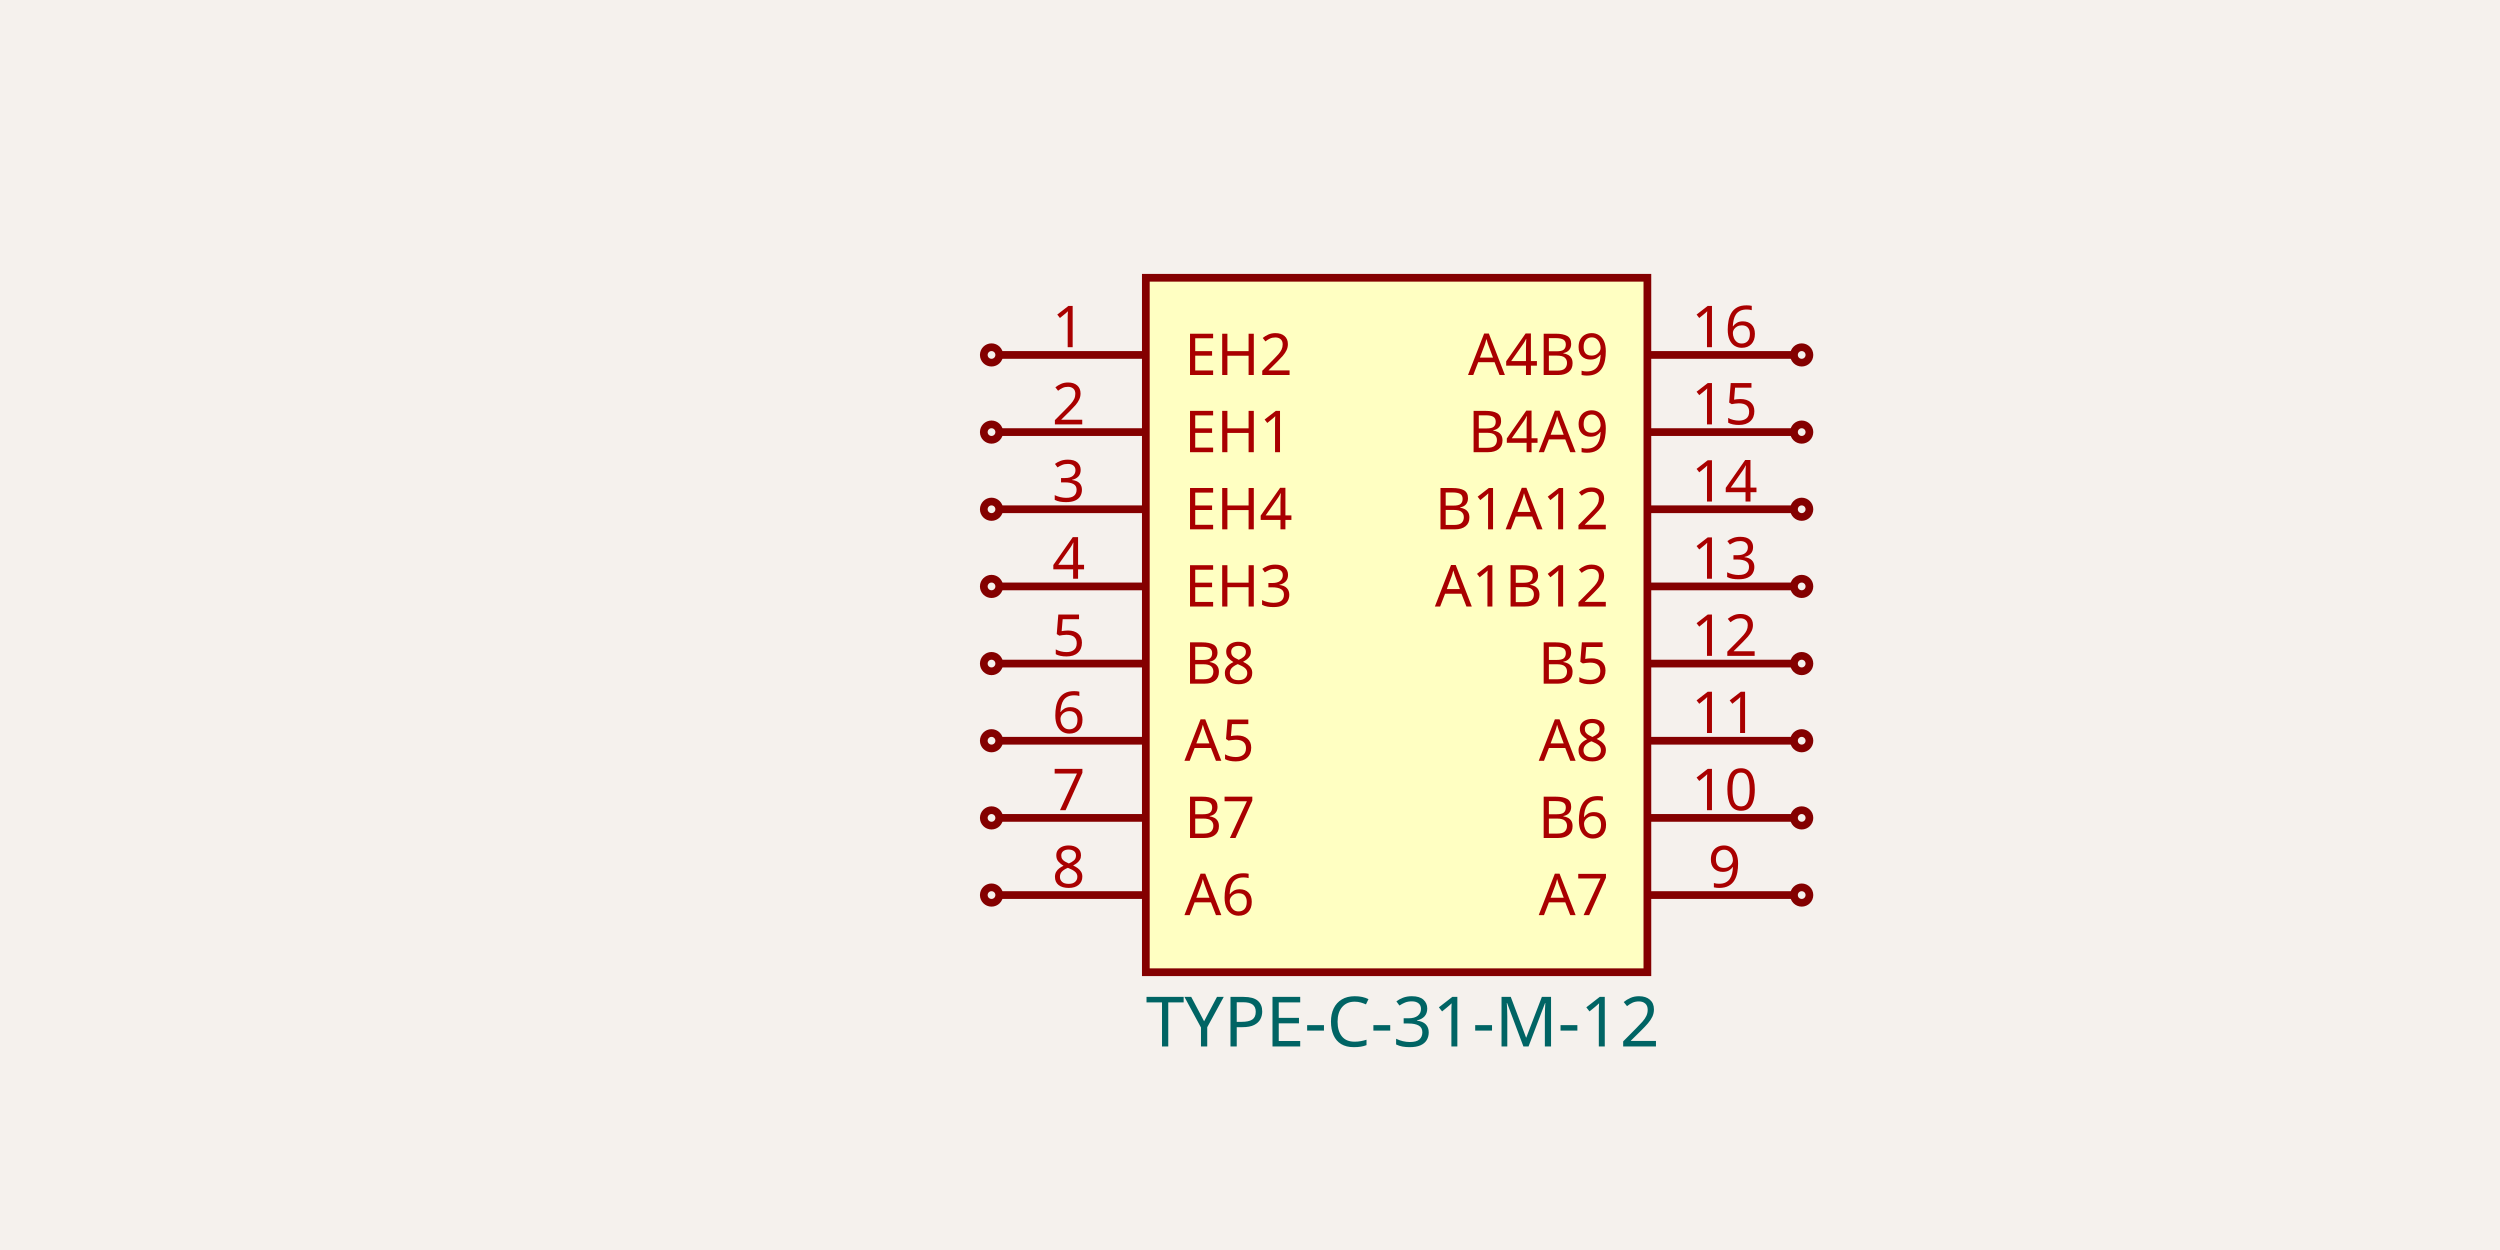
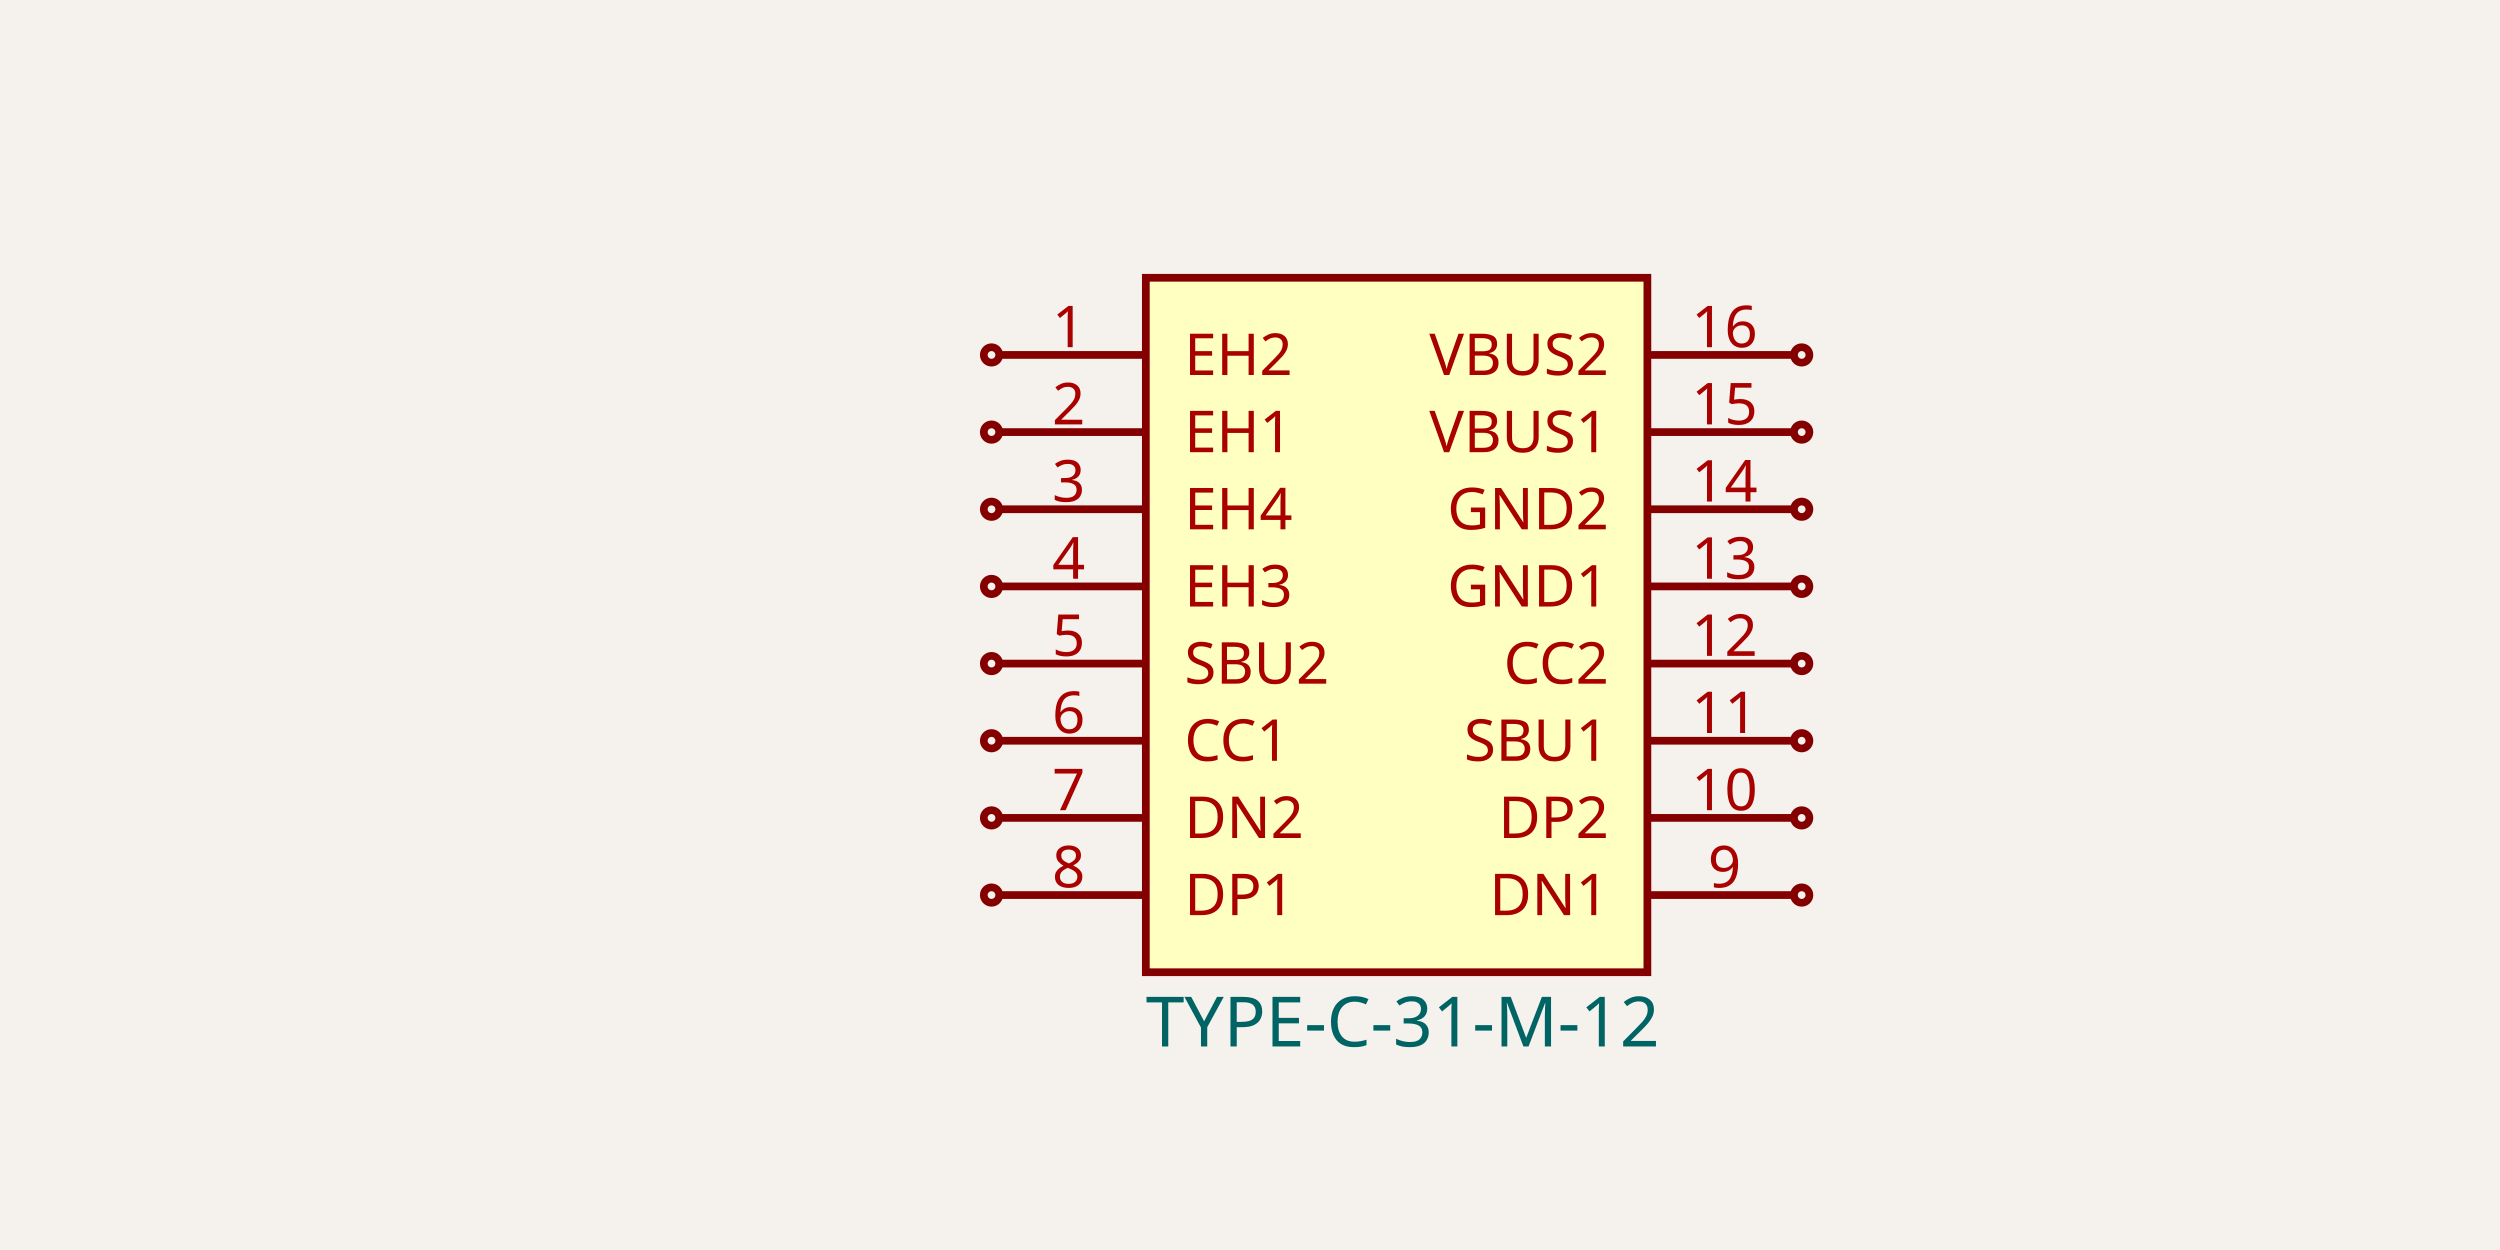
- <svg xmlns="http://www.w3.org/2000/svg" class="tscircuit-schematic" width="1200" height="600" style="background-color: rgb(245, 241, 237)" data-real-to-screen-transform="matrix(185.1851851852,0,0,-185.1851851852,670.3703703704,300)" data-software-used-string="@tscircuit/core@0.0.1393">
+ <svg xmlns="http://www.w3.org/2000/svg" class="tscircuit-schematic" width="1200" height="600" style="background-color: rgb(245, 241, 237)" data-real-to-screen-transform="matrix(185.1851851852,0,0,-185.1851851852,670.3703703704,300)" data-software-used-string="@tscircuit/core@0.0.1766">
  <style>
              .boundary { fill: rgb(245, 241, 237); }
              .schematic-boundary { fill: none; stroke: #fff; }
              .component { fill: none; stroke: rgb(132, 0, 0); }
              .chip { fill: rgb(255, 255, 194); stroke: rgb(132, 0, 0); }
              .component-pin { fill: none; stroke: rgb(132, 0, 0); }
              .text { font-family: sans-serif; fill: rgb(0, 150, 0); }
              .pin-number { fill: rgb(169, 0, 0); }
              .port-label { fill: rgb(0, 100, 100); }
              .component-name { fill: rgb(0, 100, 100); }
              
            </style>
  <rect class="boundary" x="0" y="0" width="1200" height="600" />
  <g class="sch-component" data-circuit-json-type="schematic_component" data-schematic-component-id="schematic_component_0">
    <rect class="component chip sch-component-body" x="550" y="133.333" width="240.741" height="333.333" stroke-width="3.704px" fill="rgb(255, 255, 194)" stroke="rgb(132, 0, 0)" />
    <rect class="component-overlay sch-component-overlay" x="550" y="133.333" width="240.741" height="333.333" fill="transparent" />
    <text class="sch-text" x="550" y="490.741" fill="#006464" text-anchor="start" dominant-baseline="middle" font-family="sans-serif" font-size="33.333px" transform="rotate(0, 550, 490.7407)">TYPE-C-31-M-12</text>
    <text class="sch-text" x="550" y="109.259" fill="#006464" text-anchor="start" dominant-baseline="middle" font-family="sans-serif" font-size="33.333px" transform="rotate(0, 550, 109.2593)" />
    <line class="component-pin sch-component-pin sch-port-line" x1="550" y1="170.37" x2="479.63" y2="170.37" stroke-width="3.704px" />
    <g class="sch-port" data-schematic-port-id="source_port_0">
      <circle class="component-pin sch-component-pin sch-port-terminal" cx="475.926" cy="170.37" r="3.704" stroke-width="3.704px" />
      <rect x="472.222" y="166.667" width="7.407" height="7.407" opacity="0" />
    </g>
    <text class="pin-number sch-pin-number" x="512.963" y="166.667" style="font-family: sans-serif;" fill="rgb(169, 0, 0)" text-anchor="middle" dominant-baseline="auto" font-size="27.778px" transform="">1</text>
    <text class="pin-number sch-pin-label" x="568.519" y="170.37" style="font-family: sans-serif;" fill="rgb(169, 0, 0)" text-anchor="start" dominant-baseline="middle" font-size="27.778px" transform="">EH2</text>
    <line class="component-pin sch-component-pin sch-port-line" x1="550" y1="207.407" x2="479.63" y2="207.407" stroke-width="3.704px" />
    <g class="sch-port" data-schematic-port-id="source_port_1">
      <circle class="component-pin sch-component-pin sch-port-terminal" cx="475.926" cy="207.407" r="3.704" stroke-width="3.704px" />
      <rect x="472.222" y="203.704" width="7.407" height="7.407" opacity="0" />
    </g>
    <text class="pin-number sch-pin-number" x="512.963" y="203.704" style="font-family: sans-serif;" fill="rgb(169, 0, 0)" text-anchor="middle" dominant-baseline="auto" font-size="27.778px" transform="">2</text>
    <text class="pin-number sch-pin-label" x="568.519" y="207.407" style="font-family: sans-serif;" fill="rgb(169, 0, 0)" text-anchor="start" dominant-baseline="middle" font-size="27.778px" transform="">EH1</text>
    <line class="component-pin sch-component-pin sch-port-line" x1="550" y1="244.444" x2="479.63" y2="244.444" stroke-width="3.704px" />
    <g class="sch-port" data-schematic-port-id="source_port_2">
      <circle class="component-pin sch-component-pin sch-port-terminal" cx="475.926" cy="244.444" r="3.704" stroke-width="3.704px" />
      <rect x="472.222" y="240.741" width="7.407" height="7.407" opacity="0" />
    </g>
    <text class="pin-number sch-pin-number" x="512.963" y="240.741" style="font-family: sans-serif;" fill="rgb(169, 0, 0)" text-anchor="middle" dominant-baseline="auto" font-size="27.778px" transform="">3</text>
    <text class="pin-number sch-pin-label" x="568.519" y="244.444" style="font-family: sans-serif;" fill="rgb(169, 0, 0)" text-anchor="start" dominant-baseline="middle" font-size="27.778px" transform="">EH4</text>
    <line class="component-pin sch-component-pin sch-port-line" x1="550" y1="281.481" x2="479.63" y2="281.481" stroke-width="3.704px" />
    <g class="sch-port" data-schematic-port-id="source_port_3">
      <circle class="component-pin sch-component-pin sch-port-terminal" cx="475.926" cy="281.481" r="3.704" stroke-width="3.704px" />
      <rect x="472.222" y="277.778" width="7.407" height="7.407" opacity="0" />
    </g>
    <text class="pin-number sch-pin-number" x="512.963" y="277.778" style="font-family: sans-serif;" fill="rgb(169, 0, 0)" text-anchor="middle" dominant-baseline="auto" font-size="27.778px" transform="">4</text>
    <text class="pin-number sch-pin-label" x="568.519" y="281.481" style="font-family: sans-serif;" fill="rgb(169, 0, 0)" text-anchor="start" dominant-baseline="middle" font-size="27.778px" transform="">EH3</text>
    <line class="component-pin sch-component-pin sch-port-line" x1="550" y1="318.519" x2="479.63" y2="318.519" stroke-width="3.704px" />
    <g class="sch-port" data-schematic-port-id="source_port_4">
      <circle class="component-pin sch-component-pin sch-port-terminal" cx="475.926" cy="318.519" r="3.704" stroke-width="3.704px" />
      <rect x="472.222" y="314.815" width="7.407" height="7.407" opacity="0" />
    </g>
    <text class="pin-number sch-pin-number" x="512.963" y="314.815" style="font-family: sans-serif;" fill="rgb(169, 0, 0)" text-anchor="middle" dominant-baseline="auto" font-size="27.778px" transform="">5</text>
-     <text class="pin-number sch-pin-label" x="568.519" y="318.519" style="font-family: sans-serif;" fill="rgb(169, 0, 0)" text-anchor="start" dominant-baseline="middle" font-size="27.778px" transform="">B8</text>
+     <text class="pin-number sch-pin-label" x="568.519" y="318.519" style="font-family: sans-serif;" fill="rgb(169, 0, 0)" text-anchor="start" dominant-baseline="middle" font-size="27.778px" transform="">SBU2</text>
    <line class="component-pin sch-component-pin sch-port-line" x1="550" y1="355.556" x2="479.63" y2="355.556" stroke-width="3.704px" />
    <g class="sch-port" data-schematic-port-id="source_port_5">
      <circle class="component-pin sch-component-pin sch-port-terminal" cx="475.926" cy="355.556" r="3.704" stroke-width="3.704px" />
      <rect x="472.222" y="351.852" width="7.407" height="7.407" opacity="0" />
    </g>
    <text class="pin-number sch-pin-number" x="512.963" y="351.852" style="font-family: sans-serif;" fill="rgb(169, 0, 0)" text-anchor="middle" dominant-baseline="auto" font-size="27.778px" transform="">6</text>
-     <text class="pin-number sch-pin-label" x="568.519" y="355.556" style="font-family: sans-serif;" fill="rgb(169, 0, 0)" text-anchor="start" dominant-baseline="middle" font-size="27.778px" transform="">A5</text>
+     <text class="pin-number sch-pin-label" x="568.519" y="355.556" style="font-family: sans-serif;" fill="rgb(169, 0, 0)" text-anchor="start" dominant-baseline="middle" font-size="27.778px" transform="">CC1</text>
    <line class="component-pin sch-component-pin sch-port-line" x1="550" y1="392.593" x2="479.63" y2="392.593" stroke-width="3.704px" />
    <g class="sch-port" data-schematic-port-id="source_port_6">
      <circle class="component-pin sch-component-pin sch-port-terminal" cx="475.926" cy="392.593" r="3.704" stroke-width="3.704px" />
      <rect x="472.222" y="388.889" width="7.407" height="7.407" opacity="0" />
    </g>
    <text class="pin-number sch-pin-number" x="512.963" y="388.889" style="font-family: sans-serif;" fill="rgb(169, 0, 0)" text-anchor="middle" dominant-baseline="auto" font-size="27.778px" transform="">7</text>
-     <text class="pin-number sch-pin-label" x="568.519" y="392.593" style="font-family: sans-serif;" fill="rgb(169, 0, 0)" text-anchor="start" dominant-baseline="middle" font-size="27.778px" transform="">B7</text>
+     <text class="pin-number sch-pin-label" x="568.519" y="392.593" style="font-family: sans-serif;" fill="rgb(169, 0, 0)" text-anchor="start" dominant-baseline="middle" font-size="27.778px" transform="">DN2</text>
    <line class="component-pin sch-component-pin sch-port-line" x1="550" y1="429.63" x2="479.63" y2="429.63" stroke-width="3.704px" />
    <g class="sch-port" data-schematic-port-id="source_port_7">
      <circle class="component-pin sch-component-pin sch-port-terminal" cx="475.926" cy="429.63" r="3.704" stroke-width="3.704px" />
      <rect x="472.222" y="425.926" width="7.407" height="7.407" opacity="0" />
    </g>
    <text class="pin-number sch-pin-number" x="512.963" y="425.926" style="font-family: sans-serif;" fill="rgb(169, 0, 0)" text-anchor="middle" dominant-baseline="auto" font-size="27.778px" transform="">8</text>
-     <text class="pin-number sch-pin-label" x="568.519" y="429.63" style="font-family: sans-serif;" fill="rgb(169, 0, 0)" text-anchor="start" dominant-baseline="middle" font-size="27.778px" transform="">A6</text>
+     <text class="pin-number sch-pin-label" x="568.519" y="429.63" style="font-family: sans-serif;" fill="rgb(169, 0, 0)" text-anchor="start" dominant-baseline="middle" font-size="27.778px" transform="">DP1</text>
    <line class="component-pin sch-component-pin sch-port-line" x1="790.741" y1="429.63" x2="861.111" y2="429.63" stroke-width="3.704px" />
    <g class="sch-port" data-schematic-port-id="source_port_8">
      <circle class="component-pin sch-component-pin sch-port-terminal" cx="864.815" cy="429.63" r="3.704" stroke-width="3.704px" />
      <rect x="861.111" y="425.926" width="7.407" height="7.407" opacity="0" />
    </g>
    <text class="pin-number sch-pin-number" x="827.778" y="425.926" style="font-family: sans-serif;" fill="rgb(169, 0, 0)" text-anchor="middle" dominant-baseline="auto" font-size="27.778px" transform="">9</text>
-     <text class="pin-number sch-pin-label" x="772.222" y="429.63" style="font-family: sans-serif;" fill="rgb(169, 0, 0)" text-anchor="end" dominant-baseline="middle" font-size="27.778px" transform="">A7</text>
+     <text class="pin-number sch-pin-label" x="772.222" y="429.63" style="font-family: sans-serif;" fill="rgb(169, 0, 0)" text-anchor="end" dominant-baseline="middle" font-size="27.778px" transform="">DN1</text>
    <line class="component-pin sch-component-pin sch-port-line" x1="790.741" y1="392.593" x2="861.111" y2="392.593" stroke-width="3.704px" />
    <g class="sch-port" data-schematic-port-id="source_port_9">
      <circle class="component-pin sch-component-pin sch-port-terminal" cx="864.815" cy="392.593" r="3.704" stroke-width="3.704px" />
      <rect x="861.111" y="388.889" width="7.407" height="7.407" opacity="0" />
    </g>
    <text class="pin-number sch-pin-number" x="827.778" y="388.889" style="font-family: sans-serif;" fill="rgb(169, 0, 0)" text-anchor="middle" dominant-baseline="auto" font-size="27.778px" transform="">10</text>
-     <text class="pin-number sch-pin-label" x="772.222" y="392.593" style="font-family: sans-serif;" fill="rgb(169, 0, 0)" text-anchor="end" dominant-baseline="middle" font-size="27.778px" transform="">B6</text>
+     <text class="pin-number sch-pin-label" x="772.222" y="392.593" style="font-family: sans-serif;" fill="rgb(169, 0, 0)" text-anchor="end" dominant-baseline="middle" font-size="27.778px" transform="">DP2</text>
    <line class="component-pin sch-component-pin sch-port-line" x1="790.741" y1="355.556" x2="861.111" y2="355.556" stroke-width="3.704px" />
    <g class="sch-port" data-schematic-port-id="source_port_10">
      <circle class="component-pin sch-component-pin sch-port-terminal" cx="864.815" cy="355.556" r="3.704" stroke-width="3.704px" />
      <rect x="861.111" y="351.852" width="7.407" height="7.407" opacity="0" />
    </g>
    <text class="pin-number sch-pin-number" x="827.778" y="351.852" style="font-family: sans-serif;" fill="rgb(169, 0, 0)" text-anchor="middle" dominant-baseline="auto" font-size="27.778px" transform="">11</text>
-     <text class="pin-number sch-pin-label" x="772.222" y="355.556" style="font-family: sans-serif;" fill="rgb(169, 0, 0)" text-anchor="end" dominant-baseline="middle" font-size="27.778px" transform="">A8</text>
+     <text class="pin-number sch-pin-label" x="772.222" y="355.556" style="font-family: sans-serif;" fill="rgb(169, 0, 0)" text-anchor="end" dominant-baseline="middle" font-size="27.778px" transform="">SBU1</text>
    <line class="component-pin sch-component-pin sch-port-line" x1="790.741" y1="318.519" x2="861.111" y2="318.519" stroke-width="3.704px" />
    <g class="sch-port" data-schematic-port-id="source_port_11">
      <circle class="component-pin sch-component-pin sch-port-terminal" cx="864.815" cy="318.519" r="3.704" stroke-width="3.704px" />
      <rect x="861.111" y="314.815" width="7.407" height="7.407" opacity="0" />
    </g>
    <text class="pin-number sch-pin-number" x="827.778" y="314.815" style="font-family: sans-serif;" fill="rgb(169, 0, 0)" text-anchor="middle" dominant-baseline="auto" font-size="27.778px" transform="">12</text>
-     <text class="pin-number sch-pin-label" x="772.222" y="318.519" style="font-family: sans-serif;" fill="rgb(169, 0, 0)" text-anchor="end" dominant-baseline="middle" font-size="27.778px" transform="">B5</text>
+     <text class="pin-number sch-pin-label" x="772.222" y="318.519" style="font-family: sans-serif;" fill="rgb(169, 0, 0)" text-anchor="end" dominant-baseline="middle" font-size="27.778px" transform="">CC2</text>
    <line class="component-pin sch-component-pin sch-port-line" x1="790.741" y1="281.481" x2="861.111" y2="281.481" stroke-width="3.704px" />
    <g class="sch-port" data-schematic-port-id="source_port_12">
      <circle class="component-pin sch-component-pin sch-port-terminal" cx="864.815" cy="281.481" r="3.704" stroke-width="3.704px" />
      <rect x="861.111" y="277.778" width="7.407" height="7.407" opacity="0" />
    </g>
    <text class="pin-number sch-pin-number" x="827.778" y="277.778" style="font-family: sans-serif;" fill="rgb(169, 0, 0)" text-anchor="middle" dominant-baseline="auto" font-size="27.778px" transform="">13</text>
-     <text class="pin-number sch-pin-label" x="772.222" y="281.481" style="font-family: sans-serif;" fill="rgb(169, 0, 0)" text-anchor="end" dominant-baseline="middle" font-size="27.778px" transform="">A1B12</text>
+     <text class="pin-number sch-pin-label" x="772.222" y="281.481" style="font-family: sans-serif;" fill="rgb(169, 0, 0)" text-anchor="end" dominant-baseline="middle" font-size="27.778px" transform="">GND1</text>
    <line class="component-pin sch-component-pin sch-port-line" x1="790.741" y1="244.444" x2="861.111" y2="244.444" stroke-width="3.704px" />
    <g class="sch-port" data-schematic-port-id="source_port_13">
      <circle class="component-pin sch-component-pin sch-port-terminal" cx="864.815" cy="244.444" r="3.704" stroke-width="3.704px" />
      <rect x="861.111" y="240.741" width="7.407" height="7.407" opacity="0" />
    </g>
    <text class="pin-number sch-pin-number" x="827.778" y="240.741" style="font-family: sans-serif;" fill="rgb(169, 0, 0)" text-anchor="middle" dominant-baseline="auto" font-size="27.778px" transform="">14</text>
-     <text class="pin-number sch-pin-label" x="772.222" y="244.444" style="font-family: sans-serif;" fill="rgb(169, 0, 0)" text-anchor="end" dominant-baseline="middle" font-size="27.778px" transform="">B1A12</text>
+     <text class="pin-number sch-pin-label" x="772.222" y="244.444" style="font-family: sans-serif;" fill="rgb(169, 0, 0)" text-anchor="end" dominant-baseline="middle" font-size="27.778px" transform="">GND2</text>
    <line class="component-pin sch-component-pin sch-port-line" x1="790.741" y1="207.407" x2="861.111" y2="207.407" stroke-width="3.704px" />
    <g class="sch-port" data-schematic-port-id="source_port_14">
      <circle class="component-pin sch-component-pin sch-port-terminal" cx="864.815" cy="207.407" r="3.704" stroke-width="3.704px" />
      <rect x="861.111" y="203.704" width="7.407" height="7.407" opacity="0" />
    </g>
    <text class="pin-number sch-pin-number" x="827.778" y="203.704" style="font-family: sans-serif;" fill="rgb(169, 0, 0)" text-anchor="middle" dominant-baseline="auto" font-size="27.778px" transform="">15</text>
-     <text class="pin-number sch-pin-label" x="772.222" y="207.407" style="font-family: sans-serif;" fill="rgb(169, 0, 0)" text-anchor="end" dominant-baseline="middle" font-size="27.778px" transform="">B4A9</text>
+     <text class="pin-number sch-pin-label" x="772.222" y="207.407" style="font-family: sans-serif;" fill="rgb(169, 0, 0)" text-anchor="end" dominant-baseline="middle" font-size="27.778px" transform="">VBUS1</text>
    <line class="component-pin sch-component-pin sch-port-line" x1="790.741" y1="170.37" x2="861.111" y2="170.37" stroke-width="3.704px" />
    <g class="sch-port" data-schematic-port-id="source_port_15">
      <circle class="component-pin sch-component-pin sch-port-terminal" cx="864.815" cy="170.37" r="3.704" stroke-width="3.704px" />
      <rect x="861.111" y="166.667" width="7.407" height="7.407" opacity="0" />
    </g>
    <text class="pin-number sch-pin-number" x="827.778" y="166.667" style="font-family: sans-serif;" fill="rgb(169, 0, 0)" text-anchor="middle" dominant-baseline="auto" font-size="27.778px" transform="">16</text>
-     <text class="pin-number sch-pin-label" x="772.222" y="170.37" style="font-family: sans-serif;" fill="rgb(169, 0, 0)" text-anchor="end" dominant-baseline="middle" font-size="27.778px" transform="">A4B9</text>
+     <text class="pin-number sch-pin-label" x="772.222" y="170.37" style="font-family: sans-serif;" fill="rgb(169, 0, 0)" text-anchor="end" dominant-baseline="middle" font-size="27.778px" transform="">VBUS2</text>
  </g>
  <g class="schematic-port-hover sch-port-hover" data-schematic-port-id="source_port_0">
    <circle cx="475.926" cy="170.37" r="7.407" fill="red" opacity="0" />
  </g>
  <g class="schematic-port-hover sch-port-hover" data-schematic-port-id="source_port_1">
    <circle cx="475.926" cy="207.407" r="7.407" fill="red" opacity="0" />
  </g>
  <g class="schematic-port-hover sch-port-hover" data-schematic-port-id="source_port_2">
    <circle cx="475.926" cy="244.444" r="7.407" fill="red" opacity="0" />
  </g>
  <g class="schematic-port-hover sch-port-hover" data-schematic-port-id="source_port_3">
    <circle cx="475.926" cy="281.481" r="7.407" fill="red" opacity="0" />
  </g>
  <g class="schematic-port-hover sch-port-hover" data-schematic-port-id="source_port_4">
    <circle cx="475.926" cy="318.519" r="7.407" fill="red" opacity="0" />
  </g>
  <g class="schematic-port-hover sch-port-hover" data-schematic-port-id="source_port_5">
    <circle cx="475.926" cy="355.556" r="7.407" fill="red" opacity="0" />
  </g>
  <g class="schematic-port-hover sch-port-hover" data-schematic-port-id="source_port_6">
    <circle cx="475.926" cy="392.593" r="7.407" fill="red" opacity="0" />
  </g>
  <g class="schematic-port-hover sch-port-hover" data-schematic-port-id="source_port_7">
    <circle cx="475.926" cy="429.63" r="7.407" fill="red" opacity="0" />
  </g>
  <g class="schematic-port-hover sch-port-hover" data-schematic-port-id="source_port_8">
    <circle cx="864.815" cy="429.63" r="7.407" fill="red" opacity="0" />
  </g>
  <g class="schematic-port-hover sch-port-hover" data-schematic-port-id="source_port_9">
    <circle cx="864.815" cy="392.593" r="7.407" fill="red" opacity="0" />
  </g>
  <g class="schematic-port-hover sch-port-hover" data-schematic-port-id="source_port_10">
    <circle cx="864.815" cy="355.556" r="7.407" fill="red" opacity="0" />
  </g>
  <g class="schematic-port-hover sch-port-hover" data-schematic-port-id="source_port_11">
    <circle cx="864.815" cy="318.519" r="7.407" fill="red" opacity="0" />
  </g>
  <g class="schematic-port-hover sch-port-hover" data-schematic-port-id="source_port_12">
    <circle cx="864.815" cy="281.481" r="7.407" fill="red" opacity="0" />
  </g>
  <g class="schematic-port-hover sch-port-hover" data-schematic-port-id="source_port_13">
    <circle cx="864.815" cy="244.444" r="7.407" fill="red" opacity="0" />
  </g>
  <g class="schematic-port-hover sch-port-hover" data-schematic-port-id="source_port_14">
    <circle cx="864.815" cy="207.407" r="7.407" fill="red" opacity="0" />
  </g>
  <g class="schematic-port-hover sch-port-hover" data-schematic-port-id="source_port_15">
    <circle cx="864.815" cy="170.37" r="7.407" fill="red" opacity="0" />
  </g>
</svg>
